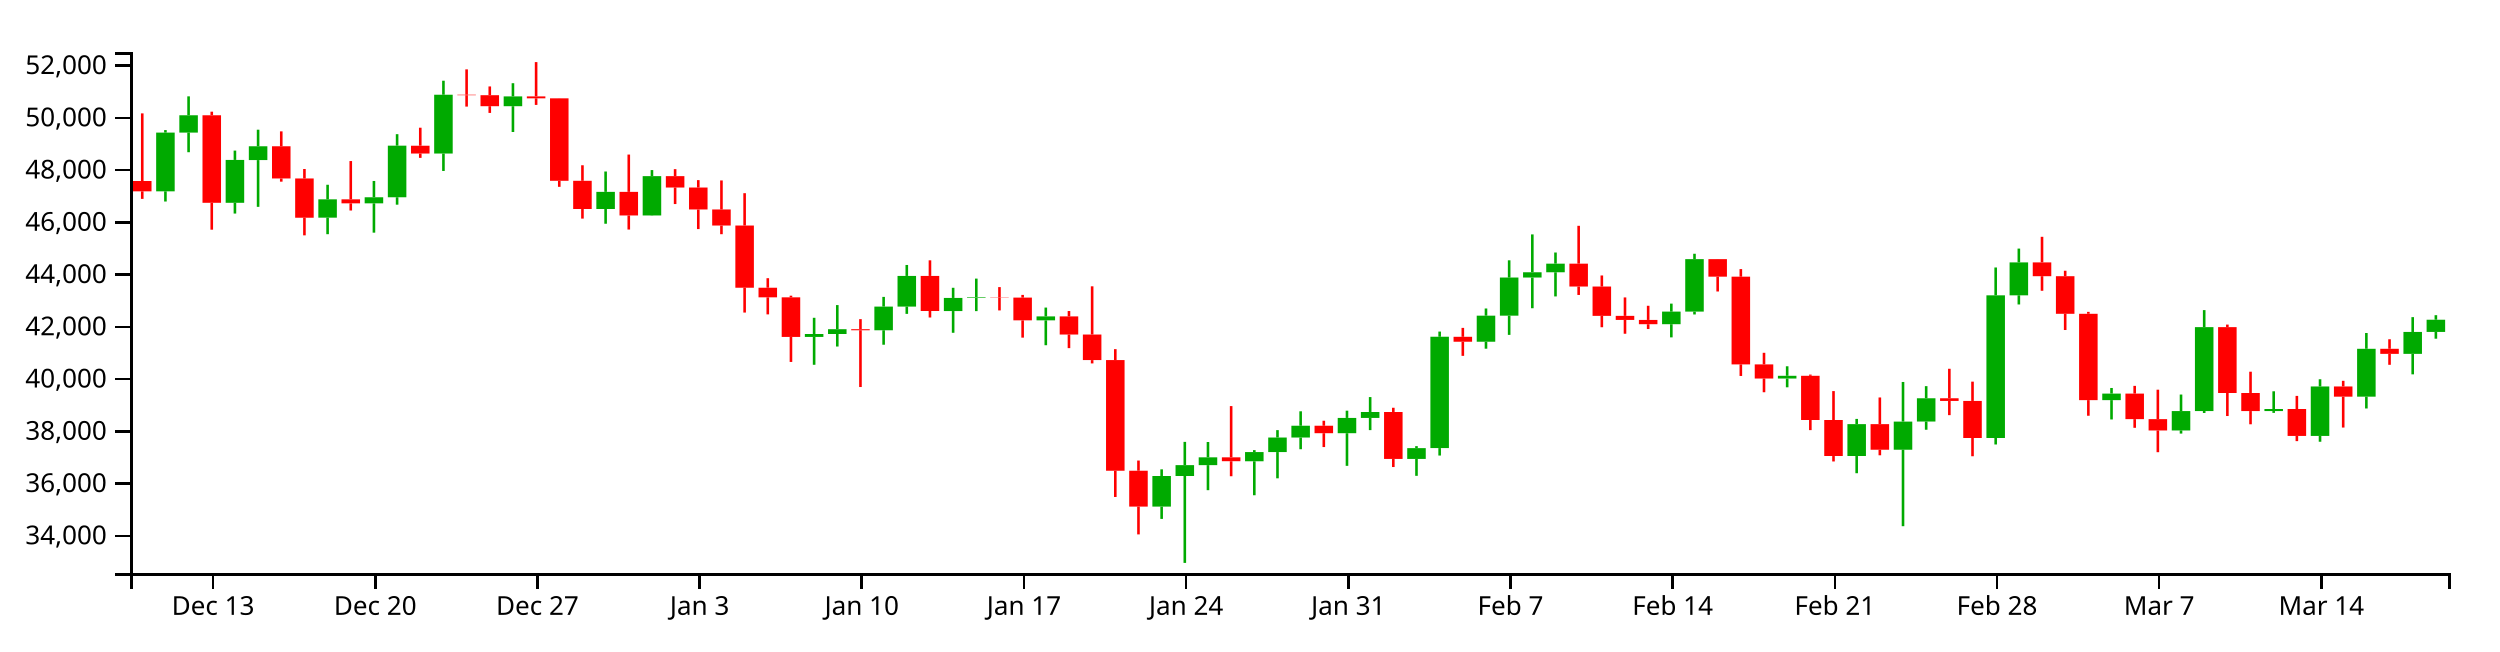
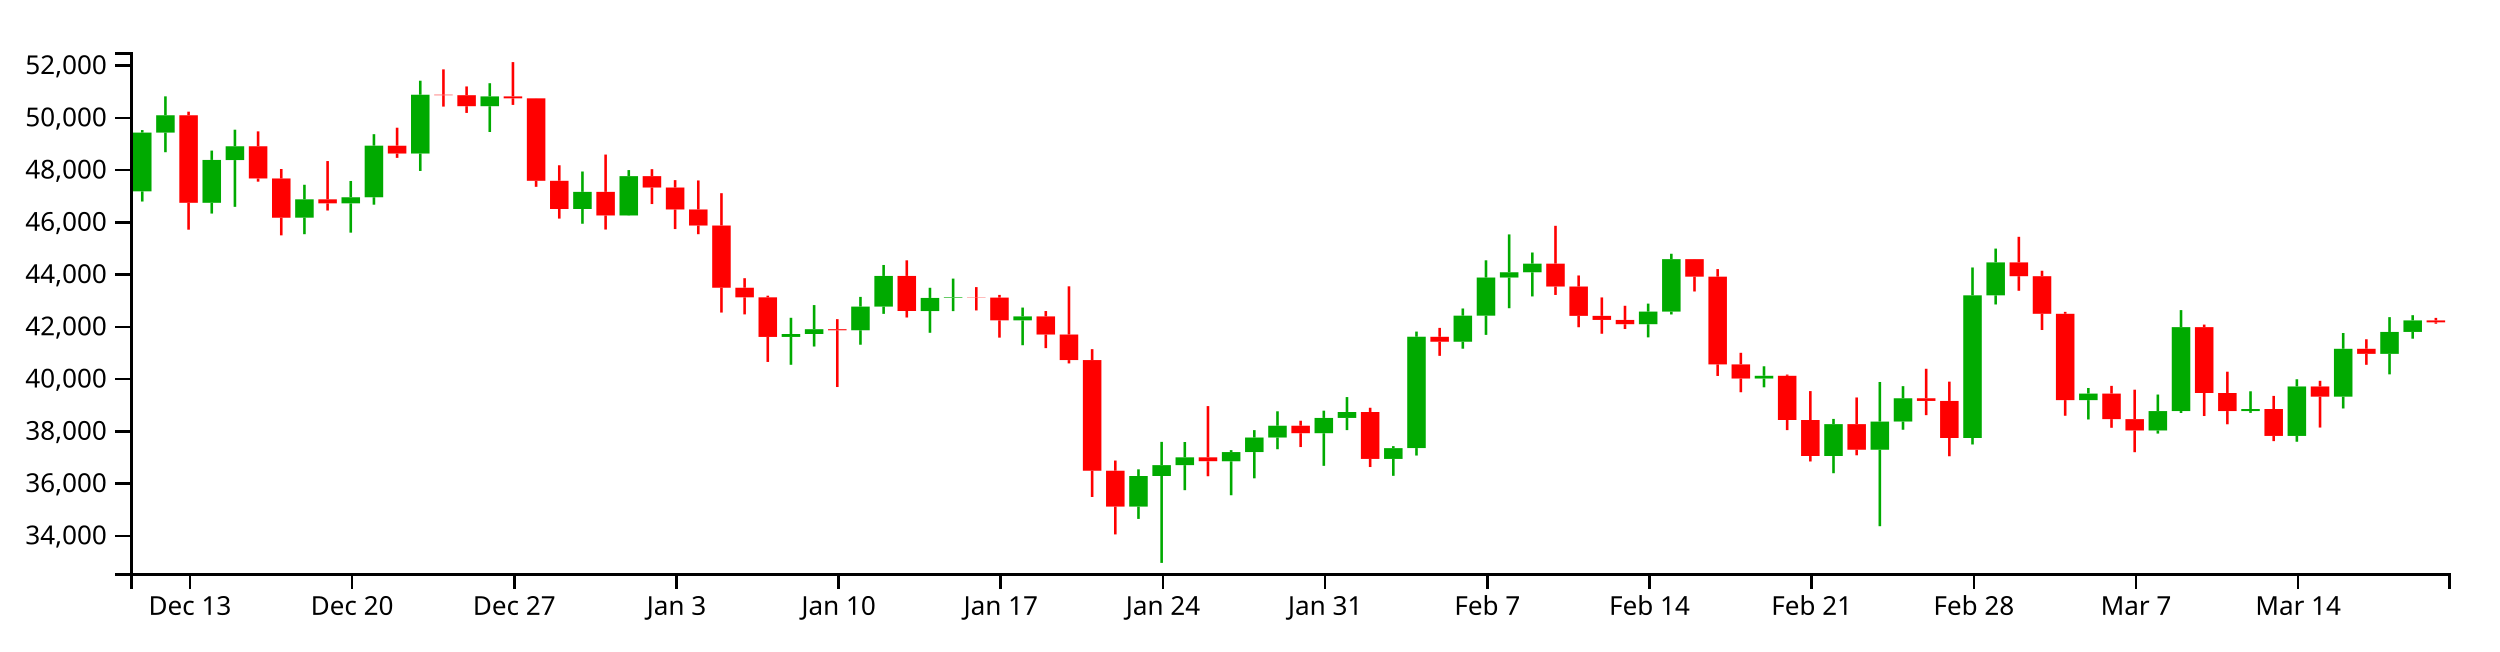
<svg xmlns="http://www.w3.org/2000/svg" version="1.1" width="960" height="250">
  <g transform="translate(50,20)">
    <style>.axis path,.axis line{fill:none;stroke:#000;shape-rendering:crispEdges;}path.candle{stroke:#000000;}path.candle.body{stroke-width:0;}path.candle.up{fill:#00AA00;stroke:#00AA00;}path.candle.down{fill:#FF0000;stroke:#FF0000;}</style>
    <g class="candlestick">
      <g class="data">
-         <path class="candle body up" d="M 9.964 53.475 l 7.117 0 L 17.081 30.911 l -7.117 0 L 9.964 53.475 M 18.86 30.911 l 7.117 0 L 25.978 24.251 l -7.117 0 L 18.86 30.911 M 36.653 57.867 l 7.117 0 L 43.77 41.41 l -7.117 0 L 36.653 57.867 M 45.55 41.474 l 7.117 0 L 52.667 36.177 l -7.117 0 L 45.55 41.474 M 72.239 63.574 l 7.117 0 L 79.356 56.546 l -7.117 0 L 72.239 63.574 M 90.032 58.083 l 7.117 0 L 97.149 55.746 l -7.117 0 L 90.032 58.083 M 98.928 55.746 l 7.117 0 L 106.046 35.927 l -7.117 0 L 98.928 55.746 M 116.721 38.954 l 7.117 0 L 123.838 16.377 l -7.117 0 L 116.721 38.954 M 143.411 20.782 l 7.117 0 L 150.528 17.012 l -7.117 0 L 143.411 20.782 M 178.996 60.255 l 7.117 0 L 186.114 53.673 l -7.117 0 L 178.996 60.255 M 196.789 62.74 l 7.117 0 L 203.906 47.636 l -7.117 0 L 196.789 62.74 M 259.064 109.39 l 7.117 0 L 266.182 108.254 l -7.117 0 L 259.064 109.39 M 267.961 108.254 l 7.117 0 L 275.078 106.4 l -7.117 0 L 267.961 108.254 M 285.754 106.822 l 7.117 0 L 292.871 97.726 l -7.117 0 L 285.754 106.822 M 294.65 97.726 l 7.117 0 L 301.767 85.955 l -7.117 0 L 294.65 97.726 M 312.443 99.441 l 7.117 0 L 319.56 94.409 l -7.117 0 L 312.443 99.441 M 321.339 94.409 l 7.117 0 L 328.457 94.165 l -7.117 0 L 321.339 94.409 M 348.029 103.019 l 7.117 0 L 355.146 101.509 l -7.117 0 L 348.029 103.019 M 392.511 174.544 l 7.117 0 L 399.628 162.776 l -7.117 0 L 392.511 174.544 M 401.407 162.776 l 7.117 0 L 408.525 158.605 l -7.117 0 L 401.407 162.776 M 410.304 158.605 l 7.117 0 L 417.421 155.616 l -7.117 0 L 410.304 158.605 M 428.097 157.132 l 7.117 0 L 435.214 153.592 l -7.117 0 L 428.097 157.132 M 436.993 153.592 l 7.117 0 L 444.11 148.01 l -7.117 0 L 436.993 153.592 M 445.89 148.01 l 7.117 0 L 453.007 143.493 l -7.117 0 L 445.89 148.01 M 463.683 146.353 l 7.117 0 L 470.8 140.483 l -7.117 0 L 463.683 146.353 M 472.579 140.483 l 7.117 0 L 479.696 138.199 l -7.117 0 L 472.579 140.483 M 490.372 156.237 l 7.117 0 L 497.489 152.072 l -7.117 0 L 490.372 156.237 M 499.268 152.068 l 7.117 0 L 506.385 109.312 l -7.117 0 L 499.268 152.068 M 517.061 111.235 l 7.117 0 L 524.178 101.221 l -7.117 0 L 517.061 111.235 M 525.958 101.221 l 7.117 0 L 533.075 86.584 l -7.117 0 L 525.958 101.221 M 534.854 86.584 l 7.117 0 L 541.971 84.548 l -7.117 0 L 534.854 86.584 M 543.75 84.548 l 7.117 0 L 550.868 81.24 l -7.117 0 L 543.75 84.548 M 588.233 104.503 l 7.117 0 L 595.35 99.665 l -7.117 0 L 588.233 104.503 M 597.129 99.665 l 7.117 0 L 604.246 79.513 l -7.117 0 L 597.129 99.665 M 632.715 125.36 l 7.117 0 L 639.832 124.31 l -7.117 0 L 632.715 125.36 M 659.404 155.116 l 7.117 0 L 666.521 142.856 l -7.117 0 L 659.404 155.116 M 677.197 152.69 l 7.117 0 L 684.314 141.884 l -7.117 0 L 677.197 152.69 M 686.094 141.87 l 7.117 0 L 693.211 132.937 l -7.117 0 L 686.094 141.87 M 712.783 148.185 l 7.117 0 L 719.9 93.405 l -7.117 0 L 712.783 148.185 M 721.679 93.405 l 7.117 0 L 728.796 80.754 l -7.117 0 L 721.679 93.405 M 757.265 133.644 l 7.117 0 L 764.382 131.143 l -7.117 0 L 757.265 133.644 M 783.954 145.287 l 7.117 0 L 791.072 137.837 l -7.117 0 L 783.954 145.287 M 792.851 137.837 l 7.117 0 L 799.968 105.626 l -7.117 0 L 792.851 137.837 M 819.54 137.848 l 7.117 0 L 826.657 137.068 l -7.117 0 L 819.54 137.848 M 837.333 147.4 l 7.117 0 L 844.45 128.401 l -7.117 0 L 837.333 147.4 M 855.126 132.323 l 7.117 0 L 862.243 113.929 l -7.117 0 L 855.126 132.323 M 872.919 115.896 l 7.117 0 L 880.036 107.474 l -7.117 0 L 872.919 115.896 M 881.815 107.474 l 7.117 0 L 888.932 102.767 l -7.117 0 L 881.815 107.474" />
-         <path class="candle body down" d="M 1.068 49.509 l 7.117 0 L 8.185 53.475 l -7.117 0 L 1.068 49.509 M 27.757 24.251 l 7.117 0 L 34.874 57.867 l -7.117 0 L 27.757 24.251 M 54.446 36.177 l 7.117 0 L 61.563 48.542 l -7.117 0 L 54.446 36.177 M 63.343 48.542 l 7.117 0 L 70.46 63.6 l -7.117 0 L 63.343 48.542 M 81.136 56.546 l 7.117 0 L 88.253 58.083 l -7.117 0 L 81.136 56.546 M 107.825 35.95 l 7.117 0 L 114.942 38.954 l -7.117 0 L 107.825 35.95 M 125.618 16.377 l 7.117 0 L 132.735 16.566 l -7.117 0 L 125.618 16.377 M 134.514 16.566 l 7.117 0 L 141.631 20.782 l -7.117 0 L 134.514 16.566 M 152.307 17.012 l 7.117 0 L 159.424 17.755 l -7.117 0 L 152.307 17.012 M 161.204 17.755 l 7.117 0 L 168.321 49.431 l -7.117 0 L 161.204 17.755 M 170.1 49.431 l 7.117 0 L 177.217 60.255 l -7.117 0 L 170.1 49.431 M 187.893 53.673 l 7.117 0 L 195.01 62.74 l -7.117 0 L 187.893 53.673 M 205.686 47.636 l 7.117 0 L 212.803 52.014 l -7.117 0 L 205.686 47.636 M 214.582 52.014 l 7.117 0 L 221.699 60.442 l -7.117 0 L 214.582 52.014 M 223.479 60.442 l 7.117 0 L 230.596 66.602 l -7.117 0 L 223.479 60.442 M 232.375 66.602 l 7.117 0 L 239.492 90.485 l -7.117 0 L 232.375 66.602 M 241.271 90.485 l 7.117 0 L 248.389 94.185 l -7.117 0 L 241.271 90.485 M 250.168 94.185 l 7.117 0 L 257.285 109.39 l -7.117 0 L 250.168 94.185 M 276.857 106.4 l 7.117 0 L 283.974 106.822 l -7.117 0 L 276.857 106.4 M 303.547 85.956 l 7.117 0 L 310.664 99.423 l -7.117 0 L 303.547 85.956 M 330.236 94.165 l 7.117 0 L 337.353 94.291 l -7.117 0 L 330.236 94.165 M 339.132 94.291 l 7.117 0 L 346.25 103.019 l -7.117 0 L 339.132 94.291 M 356.925 101.509 l 7.117 0 L 364.042 108.452 l -7.117 0 L 356.925 101.509 M 365.822 108.452 l 7.117 0 L 372.939 118.274 l -7.117 0 L 365.822 108.452 M 374.718 118.274 l 7.117 0 L 381.835 160.762 l -7.117 0 L 374.718 118.274 M 383.615 160.762 l 7.117 0 L 390.732 174.544 l -7.117 0 L 383.615 160.762 M 419.2 155.616 l 7.117 0 L 426.317 157.11 l -7.117 0 L 419.2 155.616 M 454.786 143.493 l 7.117 0 L 461.903 146.353 l -7.117 0 L 454.786 143.493 M 481.475 138.199 l 7.117 0 L 488.593 156.238 l -7.117 0 L 481.475 138.199 M 508.165 109.338 l 7.117 0 L 515.282 111.235 l -7.117 0 L 508.165 109.338 M 552.647 81.24 l 7.117 0 L 559.764 90.04 l -7.117 0 L 552.647 81.24 M 561.543 90.04 l 7.117 0 L 568.661 101.293 l -7.117 0 L 561.543 90.04 M 570.44 101.293 l 7.117 0 L 577.557 102.856 l -7.117 0 L 570.44 101.293 M 579.336 102.856 l 7.117 0 L 586.453 104.503 l -7.117 0 L 579.336 102.856 M 606.026 79.513 l 7.117 0 L 613.143 86.247 l -7.117 0 L 606.026 79.513 M 614.922 86.247 l 7.117 0 L 622.039 119.931 l -7.117 0 L 614.922 86.247 M 623.818 119.931 l 7.117 0 L 630.936 125.36 l -7.117 0 L 623.818 119.931 M 641.611 124.31 l 7.117 0 L 648.729 141.286 l -7.117 0 L 641.611 124.31 M 650.508 141.286 l 7.117 0 L 657.625 155.116 l -7.117 0 L 650.508 141.286 M 668.301 142.856 l 7.117 0 L 675.418 152.69 l -7.117 0 L 668.301 142.856 M 694.99 132.937 l 7.117 0 L 702.107 133.965 l -7.117 0 L 694.99 132.937 M 703.886 133.964 l 7.117 0 L 711.004 148.185 l -7.117 0 L 703.886 133.964 M 730.576 80.754 l 7.117 0 L 737.693 86.053 l -7.117 0 L 730.576 80.754 M 739.472 86.052 l 7.117 0 L 746.589 100.487 l -7.117 0 L 739.472 86.052 M 748.369 100.487 l 7.117 0 L 755.486 133.644 l -7.117 0 L 748.369 100.487 M 766.162 131.143 l 7.117 0 L 773.279 140.945 l -7.117 0 L 766.162 131.143 M 775.058 140.945 l 7.117 0 L 782.175 145.287 l -7.117 0 L 775.058 140.945 M 801.747 105.626 l 7.117 0 L 808.864 130.902 l -7.117 0 L 801.747 105.626 M 810.644 130.902 l 7.117 0 L 817.761 137.848 l -7.117 0 L 810.644 130.902 M 828.437 137.068 l 7.117 0 L 835.554 147.4 l -7.117 0 L 828.437 137.068 M 846.23 128.401 l 7.117 0 L 853.347 132.323 l -7.117 0 L 846.23 128.401 M 864.022 113.929 l 7.117 0 L 871.14 115.896 l -7.117 0 L 864.022 113.929" />
+         <path class="candle body up" d="M 1.068 53.475 l 7.117 0 L 8.185 30.911 l -7.117 0 L 1.068 53.475 M 9.964 30.911 l 7.117 0 L 17.081 24.251 l -7.117 0 L 9.964 30.911 M 27.757 57.867 l 7.117 0 L 34.874 41.41 l -7.117 0 L 27.757 57.867 M 36.653 41.474 l 7.117 0 L 43.77 36.177 l -7.117 0 L 36.653 41.474 M 63.343 63.574 l 7.117 0 L 70.46 56.546 l -7.117 0 L 63.343 63.574 M 81.136 58.083 l 7.117 0 L 88.253 55.746 l -7.117 0 L 81.136 58.083 M 90.032 55.746 l 7.117 0 L 97.149 35.927 l -7.117 0 L 90.032 55.746 M 107.825 38.954 l 7.117 0 L 114.942 16.377 l -7.117 0 L 107.825 38.954 M 134.514 20.782 l 7.117 0 L 141.631 17.012 l -7.117 0 L 134.514 20.782 M 170.1 60.255 l 7.117 0 L 177.217 53.673 l -7.117 0 L 170.1 60.255 M 187.893 62.74 l 7.117 0 L 195.01 47.636 l -7.117 0 L 187.893 62.74 M 250.168 109.39 l 7.117 0 L 257.285 108.254 l -7.117 0 L 250.168 109.39 M 259.064 108.254 l 7.117 0 L 266.182 106.4 l -7.117 0 L 259.064 108.254 M 276.857 106.822 l 7.117 0 L 283.974 97.726 l -7.117 0 L 276.857 106.822 M 285.754 97.726 l 7.117 0 L 292.871 85.955 l -7.117 0 L 285.754 97.726 M 303.547 99.441 l 7.117 0 L 310.664 94.409 l -7.117 0 L 303.547 99.441 M 312.443 94.409 l 7.117 0 L 319.56 94.165 l -7.117 0 L 312.443 94.409 M 339.132 103.019 l 7.117 0 L 346.25 101.509 l -7.117 0 L 339.132 103.019 M 383.615 174.544 l 7.117 0 L 390.732 162.776 l -7.117 0 L 383.615 174.544 M 392.511 162.776 l 7.117 0 L 399.628 158.605 l -7.117 0 L 392.511 162.776 M 401.407 158.605 l 7.117 0 L 408.525 155.616 l -7.117 0 L 401.407 158.605 M 419.2 157.132 l 7.117 0 L 426.317 153.592 l -7.117 0 L 419.2 157.132 M 428.097 153.592 l 7.117 0 L 435.214 148.01 l -7.117 0 L 428.097 153.592 M 436.993 148.01 l 7.117 0 L 444.11 143.493 l -7.117 0 L 436.993 148.01 M 454.786 146.353 l 7.117 0 L 461.903 140.483 l -7.117 0 L 454.786 146.353 M 463.683 140.483 l 7.117 0 L 470.8 138.199 l -7.117 0 L 463.683 140.483 M 481.475 156.237 l 7.117 0 L 488.593 152.072 l -7.117 0 L 481.475 156.237 M 490.372 152.068 l 7.117 0 L 497.489 109.312 l -7.117 0 L 490.372 152.068 M 508.165 111.235 l 7.117 0 L 515.282 101.221 l -7.117 0 L 508.165 111.235 M 517.061 101.221 l 7.117 0 L 524.178 86.584 l -7.117 0 L 517.061 101.221 M 525.958 86.584 l 7.117 0 L 533.075 84.548 l -7.117 0 L 525.958 86.584 M 534.854 84.548 l 7.117 0 L 541.971 81.24 l -7.117 0 L 534.854 84.548 M 579.336 104.503 l 7.117 0 L 586.453 99.665 l -7.117 0 L 579.336 104.503 M 588.233 99.665 l 7.117 0 L 595.35 79.513 l -7.117 0 L 588.233 99.665 M 623.818 125.36 l 7.117 0 L 630.936 124.31 l -7.117 0 L 623.818 125.36 M 650.508 155.116 l 7.117 0 L 657.625 142.856 l -7.117 0 L 650.508 155.116 M 668.301 152.69 l 7.117 0 L 675.418 141.884 l -7.117 0 L 668.301 152.69 M 677.197 141.87 l 7.117 0 L 684.314 132.937 l -7.117 0 L 677.197 141.87 M 703.886 148.185 l 7.117 0 L 711.004 93.405 l -7.117 0 L 703.886 148.185 M 712.783 93.405 l 7.117 0 L 719.9 80.754 l -7.117 0 L 712.783 93.405 M 748.369 133.644 l 7.117 0 L 755.486 131.143 l -7.117 0 L 748.369 133.644 M 775.058 145.287 l 7.117 0 L 782.175 137.837 l -7.117 0 L 775.058 145.287 M 783.954 137.837 l 7.117 0 L 791.072 105.626 l -7.117 0 L 783.954 137.837 M 810.644 137.848 l 7.117 0 L 817.761 137.068 l -7.117 0 L 810.644 137.848 M 828.437 147.4 l 7.117 0 L 835.554 128.401 l -7.117 0 L 828.437 147.4 M 846.23 132.323 l 7.117 0 L 853.347 113.929 l -7.117 0 L 846.23 132.323 M 864.022 115.896 l 7.117 0 L 871.14 107.474 l -7.117 0 L 864.022 115.896 M 872.919 107.474 l 7.117 0 L 880.036 103.024 l -7.117 0 L 872.919 107.474" />
+         <path class="candle body down" d="M 18.86 24.251 l 7.117 0 L 25.978 57.867 l -7.117 0 L 18.86 24.251 M 45.55 36.177 l 7.117 0 L 52.667 48.542 l -7.117 0 L 45.55 36.177 M 54.446 48.542 l 7.117 0 L 61.563 63.6 l -7.117 0 L 54.446 48.542 M 72.239 56.546 l 7.117 0 L 79.356 58.083 l -7.117 0 L 72.239 56.546 M 98.928 35.95 l 7.117 0 L 106.046 38.954 l -7.117 0 L 98.928 35.95 M 116.721 16.377 l 7.117 0 L 123.838 16.566 l -7.117 0 L 116.721 16.377 M 125.618 16.566 l 7.117 0 L 132.735 20.782 l -7.117 0 L 125.618 16.566 M 143.411 17.012 l 7.117 0 L 150.528 17.755 l -7.117 0 L 143.411 17.012 M 152.307 17.755 l 7.117 0 L 159.424 49.431 l -7.117 0 L 152.307 17.755 M 161.204 49.431 l 7.117 0 L 168.321 60.255 l -7.117 0 L 161.204 49.431 M 178.996 53.673 l 7.117 0 L 186.114 62.74 l -7.117 0 L 178.996 53.673 M 196.789 47.636 l 7.117 0 L 203.906 52.014 l -7.117 0 L 196.789 47.636 M 205.686 52.014 l 7.117 0 L 212.803 60.442 l -7.117 0 L 205.686 52.014 M 214.582 60.442 l 7.117 0 L 221.699 66.602 l -7.117 0 L 214.582 60.442 M 223.479 66.602 l 7.117 0 L 230.596 90.485 l -7.117 0 L 223.479 66.602 M 232.375 90.485 l 7.117 0 L 239.492 94.185 l -7.117 0 L 232.375 90.485 M 241.271 94.185 l 7.117 0 L 248.389 109.39 l -7.117 0 L 241.271 94.185 M 267.961 106.4 l 7.117 0 L 275.078 106.822 l -7.117 0 L 267.961 106.4 M 294.65 85.956 l 7.117 0 L 301.767 99.423 l -7.117 0 L 294.65 85.956 M 321.339 94.165 l 7.117 0 L 328.457 94.291 l -7.117 0 L 321.339 94.165 M 330.236 94.291 l 7.117 0 L 337.353 103.019 l -7.117 0 L 330.236 94.291 M 348.029 101.509 l 7.117 0 L 355.146 108.452 l -7.117 0 L 348.029 101.509 M 356.925 108.452 l 7.117 0 L 364.042 118.274 l -7.117 0 L 356.925 108.452 M 365.822 118.274 l 7.117 0 L 372.939 160.762 l -7.117 0 L 365.822 118.274 M 374.718 160.762 l 7.117 0 L 381.835 174.544 l -7.117 0 L 374.718 160.762 M 410.304 155.616 l 7.117 0 L 417.421 157.11 l -7.117 0 L 410.304 155.616 M 445.89 143.493 l 7.117 0 L 453.007 146.353 l -7.117 0 L 445.89 143.493 M 472.579 138.199 l 7.117 0 L 479.696 156.238 l -7.117 0 L 472.579 138.199 M 499.268 109.338 l 7.117 0 L 506.385 111.235 l -7.117 0 L 499.268 109.338 M 543.75 81.24 l 7.117 0 L 550.868 90.04 l -7.117 0 L 543.75 81.24 M 552.647 90.04 l 7.117 0 L 559.764 101.293 l -7.117 0 L 552.647 90.04 M 561.543 101.293 l 7.117 0 L 568.661 102.856 l -7.117 0 L 561.543 101.293 M 570.44 102.856 l 7.117 0 L 577.557 104.503 l -7.117 0 L 570.44 102.856 M 597.129 79.513 l 7.117 0 L 604.246 86.247 l -7.117 0 L 597.129 79.513 M 606.026 86.247 l 7.117 0 L 613.143 119.931 l -7.117 0 L 606.026 86.247 M 614.922 119.931 l 7.117 0 L 622.039 125.36 l -7.117 0 L 614.922 119.931 M 632.715 124.31 l 7.117 0 L 639.832 141.286 l -7.117 0 L 632.715 124.31 M 641.611 141.286 l 7.117 0 L 648.729 155.116 l -7.117 0 L 641.611 141.286 M 659.404 142.856 l 7.117 0 L 666.521 152.69 l -7.117 0 L 659.404 142.856 M 686.094 132.937 l 7.117 0 L 693.211 133.965 l -7.117 0 L 686.094 132.937 M 694.99 133.964 l 7.117 0 L 702.107 148.185 l -7.117 0 L 694.99 133.964 M 721.679 80.754 l 7.117 0 L 728.796 86.053 l -7.117 0 L 721.679 80.754 M 730.576 86.052 l 7.117 0 L 737.693 100.487 l -7.117 0 L 730.576 86.052 M 739.472 100.487 l 7.117 0 L 746.589 133.644 l -7.117 0 L 739.472 100.487 M 757.265 131.143 l 7.117 0 L 764.382 140.945 l -7.117 0 L 757.265 131.143 M 766.162 140.945 l 7.117 0 L 773.279 145.287 l -7.117 0 L 766.162 140.945 M 792.851 105.626 l 7.117 0 L 799.968 130.902 l -7.117 0 L 792.851 105.626 M 801.747 130.902 l 7.117 0 L 808.864 137.848 l -7.117 0 L 801.747 130.902 M 819.54 137.068 l 7.117 0 L 826.657 147.4 l -7.117 0 L 819.54 137.068 M 837.333 128.401 l 7.117 0 L 844.45 132.323 l -7.117 0 L 837.333 128.401 M 855.126 113.929 l 7.117 0 L 862.243 115.896 l -7.117 0 L 855.126 113.929 M 881.815 103.024 l 7.117 0 L 888.932 103.769 l -7.117 0 L 881.815 103.024" />
        <path class="candle body equal" />
-         <path class="candle wick up" d="M 13.523 29.95 L 13.523 30.911 M 13.523 53.475 L 13.523 57.383 M 22.419 16.997 L 22.419 24.251 M 22.419 30.911 L 22.419 38.454 M 40.212 37.828 L 40.212 41.41 M 40.212 57.867 L 40.212 62.007 M 49.108 29.807 L 49.108 36.177 M 49.108 41.474 L 49.108 59.429 M 75.798 50.949 L 75.798 56.546 M 75.798 63.574 L 75.798 69.932 M 93.591 49.493 L 93.591 55.746 M 93.591 58.083 L 93.591 69.342 M 102.487 31.523 L 102.487 35.927 M 102.487 55.746 L 102.487 58.597 M 120.28 10.998 L 120.28 16.377 M 120.28 38.954 L 120.28 45.652 M 146.969 11.951 L 146.969 17.012 M 146.969 20.782 L 146.969 30.69 M 182.555 45.857 L 182.555 53.673 M 182.555 60.255 L 182.555 65.92 M 200.348 45.309 L 200.348 47.636 M 200.348 62.74 L 200.348 62.826 M 262.623 102.032 L 262.623 108.254 M 262.623 109.39 L 262.623 120.078 M 271.519 97.15 L 271.519 106.4 M 271.519 108.254 L 271.519 113.066 M 289.312 94.007 L 289.312 97.726 M 289.312 106.822 L 289.312 112.375 M 298.209 81.749 L 298.209 85.955 M 298.209 97.726 L 298.209 100.527 M 316.002 90.508 L 316.002 94.409 M 316.002 99.441 L 316.002 107.791 M 324.898 86.985 L 324.898 94.165 M 324.898 94.409 L 324.898 99.474 M 351.587 98.11 L 351.587 101.509 M 351.587 103.019 L 351.587 112.565 M 396.07 160.224 L 396.07 162.776 M 396.07 174.544 L 396.07 179.263 M 404.966 149.681 L 404.966 158.605 M 404.966 162.776 L 404.966 196.154 M 413.862 149.729 L 413.862 155.616 M 413.862 158.605 L 413.862 168.229 M 431.655 152.846 L 431.655 153.592 M 431.655 157.132 L 431.655 170.174 M 440.552 145.167 L 440.552 148.01 M 440.552 153.592 L 440.552 163.674 M 449.448 137.937 L 449.448 143.493 M 449.448 148.01 L 449.448 152.505 M 467.241 137.703 L 467.241 140.483 M 467.241 146.353 L 467.241 158.883 M 476.138 132.475 L 476.138 138.199 M 476.138 140.483 L 476.138 145.167 M 493.93 151.316 L 493.93 152.072 M 493.93 156.237 L 493.93 162.721 M 502.827 107.325 L 502.827 109.312 M 502.827 152.068 L 502.827 154.93 M 520.62 98.461 L 520.62 101.221 M 520.62 111.235 L 520.62 113.904 M 529.516 79.958 L 529.516 86.584 M 529.516 101.221 L 529.516 108.594 M 538.413 70.012 L 538.413 84.548 M 538.413 86.584 L 538.413 98.361 M 547.309 76.964 L 547.309 81.24 M 547.309 84.548 L 547.309 93.827 M 591.791 96.591 L 591.791 99.665 M 591.791 104.503 L 591.791 109.55 M 600.688 77.442 L 600.688 79.513 M 600.688 99.665 L 600.688 100.758 M 636.273 120.647 L 636.273 124.31 M 636.273 125.36 L 636.273 128.725 M 662.963 140.863 L 662.963 142.856 M 662.963 155.116 L 662.963 161.718 M 680.756 126.679 L 680.756 141.884 M 680.756 152.69 L 680.756 182.059 M 689.652 128.279 L 689.652 132.937 M 689.652 141.87 L 689.652 145.022 M 716.341 82.714 L 716.341 93.405 M 716.341 148.185 L 716.341 150.682 M 725.238 75.459 L 725.238 80.754 M 725.238 93.405 L 725.238 96.916 M 760.824 128.984 L 760.824 131.143 M 760.824 133.644 L 760.824 141.078 M 787.513 131.503 L 787.513 137.837 M 787.513 145.287 L 787.513 146.494 M 796.409 99.082 L 796.409 105.626 M 796.409 137.837 L 796.409 138.582 M 823.099 130.253 L 823.099 137.068 M 823.099 137.848 L 823.099 138.541 M 840.892 125.635 L 840.892 128.401 M 840.892 147.4 L 840.892 149.631 M 858.685 107.87 L 858.685 113.929 M 858.685 132.323 L 858.685 136.856 M 876.477 101.781 L 876.477 107.474 M 876.477 115.896 L 876.477 123.749 M 885.374 101.029 L 885.374 102.767 M 885.374 107.474 L 885.374 110.064" style="stroke-width: 1px;" />
-         <path class="candle wick down" d="M 4.626 23.538 L 4.626 49.509 M 4.626 53.475 L 4.626 56.37 M 31.315 22.886 L 31.315 24.251 M 31.315 57.867 L 31.315 68.199 M 58.005 30.445 L 58.005 36.177 M 58.005 48.542 L 58.005 49.759 M 66.901 44.894 L 66.901 48.542 M 66.901 63.6 L 66.901 70.374 M 84.694 41.844 L 84.694 56.546 M 84.694 58.083 L 84.694 60.835 M 111.383 29.043 L 111.383 35.95 M 111.383 38.954 L 111.383 40.622 M 129.176 6.635 L 129.176 16.377 M 129.176 16.566 L 129.176 20.935 M 138.073 13.193 L 138.073 16.566 M 138.073 20.782 L 138.073 23.364 M 155.866 3.846 L 155.866 17.012 M 155.866 17.755 L 155.866 20.287 M 164.762 17.729 L 164.762 17.755 M 164.762 49.431 L 164.762 51.745 M 173.659 43.459 L 173.659 49.431 M 173.659 60.255 L 173.659 63.944 M 191.451 39.354 L 191.451 53.673 M 191.451 62.74 L 191.451 68.147 M 209.244 44.954 L 209.244 47.636 M 209.244 52.014 L 209.244 58.356 M 218.141 49.167 L 218.141 52.014 M 218.141 60.442 L 218.141 67.966 M 227.037 49.292 L 227.037 60.442 M 227.037 66.602 L 227.037 69.932 M 235.934 54.183 L 235.934 66.602 M 235.934 90.485 L 235.934 100.026 M 244.83 86.825 L 244.83 90.485 M 244.83 94.185 L 244.83 100.722 M 253.727 93.547 L 253.727 94.185 M 253.727 109.39 L 253.727 118.985 M 280.416 102.549 L 280.416 106.4 M 280.416 106.822 L 280.416 128.615 M 307.105 79.963 L 307.105 85.956 M 307.105 99.423 L 307.105 101.92 M 333.794 90.245 L 333.794 94.165 M 333.794 94.291 L 333.794 99.205 M 342.691 93.243 L 342.691 94.291 M 342.691 103.019 L 342.691 109.652 M 360.484 99.433 L 360.484 101.509 M 360.484 108.452 L 360.484 113.683 M 369.38 89.945 L 369.38 108.452 M 369.38 118.274 L 369.38 119.554 M 378.277 114.07 L 378.277 118.274 M 378.277 160.762 L 378.277 170.842 M 387.173 156.851 L 387.173 160.762 M 387.173 174.544 L 387.173 185.211 M 422.759 135.938 L 422.759 155.616 M 422.759 157.11 L 422.759 162.876 M 458.345 141.563 L 458.345 143.493 M 458.345 146.353 L 458.345 151.671 M 485.034 136.581 L 485.034 138.199 M 485.034 156.238 L 485.034 159.341 M 511.723 105.907 L 511.723 109.338 M 511.723 111.235 L 511.723 116.648 M 556.206 66.712 L 556.206 81.24 M 556.206 90.04 L 556.206 93.265 M 565.102 85.782 L 565.102 90.04 M 565.102 101.293 L 565.102 105.658 M 573.998 94.213 L 573.998 101.293 M 573.998 102.856 L 573.998 108.162 M 582.895 97.418 L 582.895 102.856 M 582.895 104.503 L 582.895 106.346 M 609.584 79.462 L 609.584 79.513 M 609.584 86.247 L 609.584 91.931 M 618.481 83.327 L 618.481 86.247 M 618.481 119.931 L 618.481 124.37 M 627.377 115.475 L 627.377 119.931 M 627.377 125.36 L 627.377 130.621 M 645.17 123.846 L 645.17 124.31 M 645.17 141.286 L 645.17 145.167 M 654.066 130.176 L 654.066 141.286 M 654.066 155.116 L 654.066 157.204 M 671.859 132.628 L 671.859 142.856 M 671.859 152.69 L 671.859 154.829 M 698.549 121.609 L 698.549 132.937 M 698.549 133.965 L 698.549 139.417 M 707.445 126.552 L 707.445 133.964 M 707.445 148.185 L 707.445 155.198 M 734.134 70.935 L 734.134 80.754 M 734.134 86.053 L 734.134 91.659 M 743.031 83.965 L 743.031 86.052 M 743.031 100.487 L 743.031 106.724 M 751.927 99.752 L 751.927 100.487 M 751.927 133.644 L 751.927 139.649 M 769.72 128.175 L 769.72 131.143 M 769.72 140.945 L 769.72 144.278 M 778.617 129.643 L 778.617 140.945 M 778.617 145.287 L 778.617 153.643 M 805.306 104.644 L 805.306 105.626 M 805.306 130.902 L 805.306 139.752 M 814.202 122.734 L 814.202 130.902 M 814.202 137.848 L 814.202 142.924 M 831.995 132.026 L 831.995 137.068 M 831.995 147.4 L 831.995 149.395 M 849.788 126.232 L 849.788 128.401 M 849.788 132.323 L 849.788 144.18 M 867.581 110.27 L 867.581 113.929 M 867.581 115.896 L 867.581 120.088" style="stroke-width: 1px;" />
+         <path class="candle wick up" d="M 4.626 29.95 L 4.626 30.911 M 4.626 53.475 L 4.626 57.383 M 13.523 16.997 L 13.523 24.251 M 13.523 30.911 L 13.523 38.454 M 31.315 37.828 L 31.315 41.41 M 31.315 57.867 L 31.315 62.007 M 40.212 29.807 L 40.212 36.177 M 40.212 41.474 L 40.212 59.429 M 66.901 50.949 L 66.901 56.546 M 66.901 63.574 L 66.901 69.932 M 84.694 49.493 L 84.694 55.746 M 84.694 58.083 L 84.694 69.342 M 93.591 31.523 L 93.591 35.927 M 93.591 55.746 L 93.591 58.597 M 111.383 10.998 L 111.383 16.377 M 111.383 38.954 L 111.383 45.652 M 138.073 11.951 L 138.073 17.012 M 138.073 20.782 L 138.073 30.69 M 173.659 45.857 L 173.659 53.673 M 173.659 60.255 L 173.659 65.92 M 191.451 45.309 L 191.451 47.636 M 191.451 62.74 L 191.451 62.826 M 253.727 102.032 L 253.727 108.254 M 253.727 109.39 L 253.727 120.078 M 262.623 97.15 L 262.623 106.4 M 262.623 108.254 L 262.623 113.066 M 280.416 94.007 L 280.416 97.726 M 280.416 106.822 L 280.416 112.375 M 289.312 81.749 L 289.312 85.955 M 289.312 97.726 L 289.312 100.527 M 307.105 90.508 L 307.105 94.409 M 307.105 99.441 L 307.105 107.791 M 316.002 86.985 L 316.002 94.165 M 316.002 94.409 L 316.002 99.474 M 342.691 98.11 L 342.691 101.509 M 342.691 103.019 L 342.691 112.565 M 387.173 160.224 L 387.173 162.776 M 387.173 174.544 L 387.173 179.263 M 396.07 149.681 L 396.07 158.605 M 396.07 162.776 L 396.07 196.154 M 404.966 149.729 L 404.966 155.616 M 404.966 158.605 L 404.966 168.229 M 422.759 152.846 L 422.759 153.592 M 422.759 157.132 L 422.759 170.174 M 431.655 145.167 L 431.655 148.01 M 431.655 153.592 L 431.655 163.674 M 440.552 137.937 L 440.552 143.493 M 440.552 148.01 L 440.552 152.505 M 458.345 137.703 L 458.345 140.483 M 458.345 146.353 L 458.345 158.883 M 467.241 132.475 L 467.241 138.199 M 467.241 140.483 L 467.241 145.167 M 485.034 151.316 L 485.034 152.072 M 485.034 156.237 L 485.034 162.721 M 493.93 107.325 L 493.93 109.312 M 493.93 152.068 L 493.93 154.93 M 511.723 98.461 L 511.723 101.221 M 511.723 111.235 L 511.723 113.904 M 520.62 79.958 L 520.62 86.584 M 520.62 101.221 L 520.62 108.594 M 529.516 70.012 L 529.516 84.548 M 529.516 86.584 L 529.516 98.361 M 538.413 76.964 L 538.413 81.24 M 538.413 84.548 L 538.413 93.827 M 582.895 96.591 L 582.895 99.665 M 582.895 104.503 L 582.895 109.55 M 591.791 77.442 L 591.791 79.513 M 591.791 99.665 L 591.791 100.758 M 627.377 120.647 L 627.377 124.31 M 627.377 125.36 L 627.377 128.725 M 654.066 140.863 L 654.066 142.856 M 654.066 155.116 L 654.066 161.718 M 671.859 126.679 L 671.859 141.884 M 671.859 152.69 L 671.859 182.059 M 680.756 128.279 L 680.756 132.937 M 680.756 141.87 L 680.756 145.022 M 707.445 82.714 L 707.445 93.405 M 707.445 148.185 L 707.445 150.682 M 716.341 75.459 L 716.341 80.754 M 716.341 93.405 L 716.341 96.916 M 751.927 128.984 L 751.927 131.143 M 751.927 133.644 L 751.927 141.078 M 778.617 131.503 L 778.617 137.837 M 778.617 145.287 L 778.617 146.494 M 787.513 99.082 L 787.513 105.626 M 787.513 137.837 L 787.513 138.582 M 814.202 130.253 L 814.202 137.068 M 814.202 137.848 L 814.202 138.541 M 831.995 125.635 L 831.995 128.401 M 831.995 147.4 L 831.995 149.631 M 849.788 107.87 L 849.788 113.929 M 849.788 132.323 L 849.788 136.856 M 867.581 101.781 L 867.581 107.474 M 867.581 115.896 L 867.581 123.749 M 876.477 101.029 L 876.477 103.024 M 876.477 107.474 L 876.477 110.064" style="stroke-width: 1px;" />
+         <path class="candle wick down" d="M 22.419 22.886 L 22.419 24.251 M 22.419 57.867 L 22.419 68.199 M 49.108 30.445 L 49.108 36.177 M 49.108 48.542 L 49.108 49.759 M 58.005 44.894 L 58.005 48.542 M 58.005 63.6 L 58.005 70.374 M 75.798 41.844 L 75.798 56.546 M 75.798 58.083 L 75.798 60.835 M 102.487 29.043 L 102.487 35.95 M 102.487 38.954 L 102.487 40.622 M 120.28 6.635 L 120.28 16.377 M 120.28 16.566 L 120.28 20.935 M 129.176 13.193 L 129.176 16.566 M 129.176 20.782 L 129.176 23.364 M 146.969 3.846 L 146.969 17.012 M 146.969 17.755 L 146.969 20.287 M 155.866 17.729 L 155.866 17.755 M 155.866 49.431 L 155.866 51.745 M 164.762 43.459 L 164.762 49.431 M 164.762 60.255 L 164.762 63.944 M 182.555 39.354 L 182.555 53.673 M 182.555 62.74 L 182.555 68.147 M 200.348 44.954 L 200.348 47.636 M 200.348 52.014 L 200.348 58.356 M 209.244 49.167 L 209.244 52.014 M 209.244 60.442 L 209.244 67.966 M 218.141 49.292 L 218.141 60.442 M 218.141 66.602 L 218.141 69.932 M 227.037 54.183 L 227.037 66.602 M 227.037 90.485 L 227.037 100.026 M 235.934 86.825 L 235.934 90.485 M 235.934 94.185 L 235.934 100.722 M 244.83 93.547 L 244.83 94.185 M 244.83 109.39 L 244.83 118.985 M 271.519 102.549 L 271.519 106.4 M 271.519 106.822 L 271.519 128.615 M 298.209 79.963 L 298.209 85.956 M 298.209 99.423 L 298.209 101.92 M 324.898 90.245 L 324.898 94.165 M 324.898 94.291 L 324.898 99.205 M 333.794 93.243 L 333.794 94.291 M 333.794 103.019 L 333.794 109.652 M 351.587 99.433 L 351.587 101.509 M 351.587 108.452 L 351.587 113.683 M 360.484 89.945 L 360.484 108.452 M 360.484 118.274 L 360.484 119.554 M 369.38 114.07 L 369.38 118.274 M 369.38 160.762 L 369.38 170.842 M 378.277 156.851 L 378.277 160.762 M 378.277 174.544 L 378.277 185.211 M 413.862 135.938 L 413.862 155.616 M 413.862 157.11 L 413.862 162.876 M 449.448 141.563 L 449.448 143.493 M 449.448 146.353 L 449.448 151.671 M 476.138 136.581 L 476.138 138.199 M 476.138 156.238 L 476.138 159.341 M 502.827 105.907 L 502.827 109.338 M 502.827 111.235 L 502.827 116.648 M 547.309 66.712 L 547.309 81.24 M 547.309 90.04 L 547.309 93.265 M 556.206 85.782 L 556.206 90.04 M 556.206 101.293 L 556.206 105.658 M 565.102 94.213 L 565.102 101.293 M 565.102 102.856 L 565.102 108.162 M 573.998 97.418 L 573.998 102.856 M 573.998 104.503 L 573.998 106.346 M 600.688 79.462 L 600.688 79.513 M 600.688 86.247 L 600.688 91.931 M 609.584 83.327 L 609.584 86.247 M 609.584 119.931 L 609.584 124.37 M 618.481 115.475 L 618.481 119.931 M 618.481 125.36 L 618.481 130.621 M 636.273 123.846 L 636.273 124.31 M 636.273 141.286 L 636.273 145.167 M 645.17 130.176 L 645.17 141.286 M 645.17 155.116 L 645.17 157.204 M 662.963 132.628 L 662.963 142.856 M 662.963 152.69 L 662.963 154.829 M 689.652 121.609 L 689.652 132.937 M 689.652 133.965 L 689.652 139.417 M 698.549 126.552 L 698.549 133.964 M 698.549 148.185 L 698.549 155.198 M 725.238 70.935 L 725.238 80.754 M 725.238 86.053 L 725.238 91.659 M 734.134 83.965 L 734.134 86.052 M 734.134 100.487 L 734.134 106.724 M 743.031 99.752 L 743.031 100.487 M 743.031 133.644 L 743.031 139.649 M 760.824 128.175 L 760.824 131.143 M 760.824 140.945 L 760.824 144.278 M 769.72 129.643 L 769.72 140.945 M 769.72 145.287 L 769.72 153.643 M 796.409 104.644 L 796.409 105.626 M 796.409 130.902 L 796.409 139.752 M 805.306 122.734 L 805.306 130.902 M 805.306 137.848 L 805.306 142.924 M 823.099 132.026 L 823.099 137.068 M 823.099 147.4 L 823.099 149.395 M 840.892 126.232 L 840.892 128.401 M 840.892 132.323 L 840.892 144.18 M 858.685 110.27 L 858.685 113.929 M 858.685 115.896 L 858.685 120.088 M 885.374 102.07 L 885.374 103.024 M 885.374 103.769 L 885.374 104.309" style="stroke-width: 1px;" />
        <path class="candle wick equal" style="stroke-width: 1px;" />
      </g>
    </g>
    <g class="x axis" transform="translate(0,200)" fill="none" font-size="10" font-family="sans-serif" text-anchor="middle">
      <path class="domain" stroke="#000" d="M0.5,6V0.5H890.5V6" />
-       <g class="tick" opacity="1" transform="translate(31.31547,0)">
+       <g class="tick" opacity="1" transform="translate(22.41903,0)">
        <line stroke="#000" y2="6" x1="0.5" x2="0.5" />
        <text fill="#000" y="9" x="0.5" dy="0.71em">Dec 13</text>
      </g>
-       <g class="tick" opacity="1" transform="translate(93.59056,0)">
+       <g class="tick" opacity="1" transform="translate(84.69412,0)">
        <line stroke="#000" y2="6" x1="0.5" x2="0.5" />
        <text fill="#000" y="9" x="0.5" dy="0.71em">Dec 20</text>
      </g>
-       <g class="tick" opacity="1" transform="translate(155.8657,0)">
+       <g class="tick" opacity="1" transform="translate(146.9692,0)">
        <line stroke="#000" y2="6" x1="0.5" x2="0.5" />
        <text fill="#000" y="9" x="0.5" dy="0.71em">Dec 27</text>
      </g>
-       <g class="tick" opacity="1" transform="translate(218.1407,0)">
+       <g class="tick" opacity="1" transform="translate(209.2443,0)">
        <line stroke="#000" y2="6" x1="0.5" x2="0.5" />
        <text fill="#000" y="9" x="0.5" dy="0.71em">Jan  3</text>
      </g>
-       <g class="tick" opacity="1" transform="translate(280.4158,0)">
+       <g class="tick" opacity="1" transform="translate(271.5194,0)">
        <line stroke="#000" y2="6" x1="0.5" x2="0.5" />
        <text fill="#000" y="9" x="0.5" dy="0.71em">Jan 10</text>
      </g>
-       <g class="tick" opacity="1" transform="translate(342.6909,0)">
+       <g class="tick" opacity="1" transform="translate(333.7945,0)">
        <line stroke="#000" y2="6" x1="0.5" x2="0.5" />
        <text fill="#000" y="9" x="0.5" dy="0.71em">Jan 17</text>
      </g>
-       <g class="tick" opacity="1" transform="translate(404.966,0)">
+       <g class="tick" opacity="1" transform="translate(396.0696,0)">
        <line stroke="#000" y2="6" x1="0.5" x2="0.5" />
        <text fill="#000" y="9" x="0.5" dy="0.71em">Jan 24</text>
      </g>
-       <g class="tick" opacity="1" transform="translate(467.2411,0)">
+       <g class="tick" opacity="1" transform="translate(458.3447,0)">
        <line stroke="#000" y2="6" x1="0.5" x2="0.5" />
        <text fill="#000" y="9" x="0.5" dy="0.71em">Jan 31</text>
      </g>
-       <g class="tick" opacity="1" transform="translate(529.5162,0)">
+       <g class="tick" opacity="1" transform="translate(520.6198,0)">
        <line stroke="#000" y2="6" x1="0.5" x2="0.5" />
        <text fill="#000" y="9" x="0.5" dy="0.71em">Feb  7</text>
      </g>
-       <g class="tick" opacity="1" transform="translate(591.7913,0)">
+       <g class="tick" opacity="1" transform="translate(582.8948,0)">
        <line stroke="#000" y2="6" x1="0.5" x2="0.5" />
        <text fill="#000" y="9" x="0.5" dy="0.71em">Feb 14</text>
      </g>
-       <g class="tick" opacity="1" transform="translate(654.0664,0)">
+       <g class="tick" opacity="1" transform="translate(645.1699,0)">
        <line stroke="#000" y2="6" x1="0.5" x2="0.5" />
        <text fill="#000" y="9" x="0.5" dy="0.71em">Feb 21</text>
      </g>
-       <g class="tick" opacity="1" transform="translate(716.3415,0)">
+       <g class="tick" opacity="1" transform="translate(707.445,0)">
        <line stroke="#000" y2="6" x1="0.5" x2="0.5" />
        <text fill="#000" y="9" x="0.5" dy="0.71em">Feb 28</text>
      </g>
-       <g class="tick" opacity="1" transform="translate(778.6166,0)">
+       <g class="tick" opacity="1" transform="translate(769.7201,0)">
        <line stroke="#000" y2="6" x1="0.5" x2="0.5" />
        <text fill="#000" y="9" x="0.5" dy="0.71em">Mar  7</text>
      </g>
-       <g class="tick" opacity="1" transform="translate(840.8916,0)">
+       <g class="tick" opacity="1" transform="translate(831.9952,0)">
        <line stroke="#000" y2="6" x1="0.5" x2="0.5" />
        <text fill="#000" y="9" x="0.5" dy="0.71em">Mar 14</text>
      </g>
    </g>
    <g class="y axis" fill="none" font-size="10" font-family="sans-serif" text-anchor="end">
      <path class="domain" stroke="#000" d="M-6,200.5H0.5V0.5H-6" />
      <g class="tick" opacity="1" transform="translate(0,185.2917)">
        <line stroke="#000" x2="-6" y1="0.5" y2="0.5" />
        <text fill="#000" x="-9" y="0.5" dy="0.32em">34,000</text>
      </g>
      <g class="tick" opacity="1" transform="translate(0,165.2292)">
        <line stroke="#000" x2="-6" y1="0.5" y2="0.5" />
        <text fill="#000" x="-9" y="0.5" dy="0.32em">36,000</text>
      </g>
      <g class="tick" opacity="1" transform="translate(0,145.1666)">
        <line stroke="#000" x2="-6" y1="0.5" y2="0.5" />
        <text fill="#000" x="-9" y="0.5" dy="0.32em">38,000</text>
      </g>
      <g class="tick" opacity="1" transform="translate(0,125.1041)">
        <line stroke="#000" x2="-6" y1="0.5" y2="0.5" />
        <text fill="#000" x="-9" y="0.5" dy="0.32em">40,000</text>
      </g>
      <g class="tick" opacity="1" transform="translate(0,105.0416)">
        <line stroke="#000" x2="-6" y1="0.5" y2="0.5" />
        <text fill="#000" x="-9" y="0.5" dy="0.32em">42,000</text>
      </g>
      <g class="tick" opacity="1" transform="translate(0,84.97903)">
        <line stroke="#000" x2="-6" y1="0.5" y2="0.5" />
        <text fill="#000" x="-9" y="0.5" dy="0.32em">44,000</text>
      </g>
      <g class="tick" opacity="1" transform="translate(0,64.9165)">
        <line stroke="#000" x2="-6" y1="0.5" y2="0.5" />
        <text fill="#000" x="-9" y="0.5" dy="0.32em">46,000</text>
      </g>
      <g class="tick" opacity="1" transform="translate(0,44.85397)">
        <line stroke="#000" x2="-6" y1="0.5" y2="0.5" />
        <text fill="#000" x="-9" y="0.5" dy="0.32em">48,000</text>
      </g>
      <g class="tick" opacity="1" transform="translate(0,24.79144)">
        <line stroke="#000" x2="-6" y1="0.5" y2="0.5" />
        <text fill="#000" x="-9" y="0.5" dy="0.32em">50,000</text>
      </g>
      <g class="tick" opacity="1" transform="translate(0,4.728905)">
        <line stroke="#000" x2="-6" y1="0.5" y2="0.5" />
        <text fill="#000" x="-9" y="0.5" dy="0.32em">52,000</text>
      </g>
      <text transform="rotate(-90)" y="6" dy=".71em" style="text-anchor: end;">Price ($)</text>
    </g>
  </g>
</svg>
